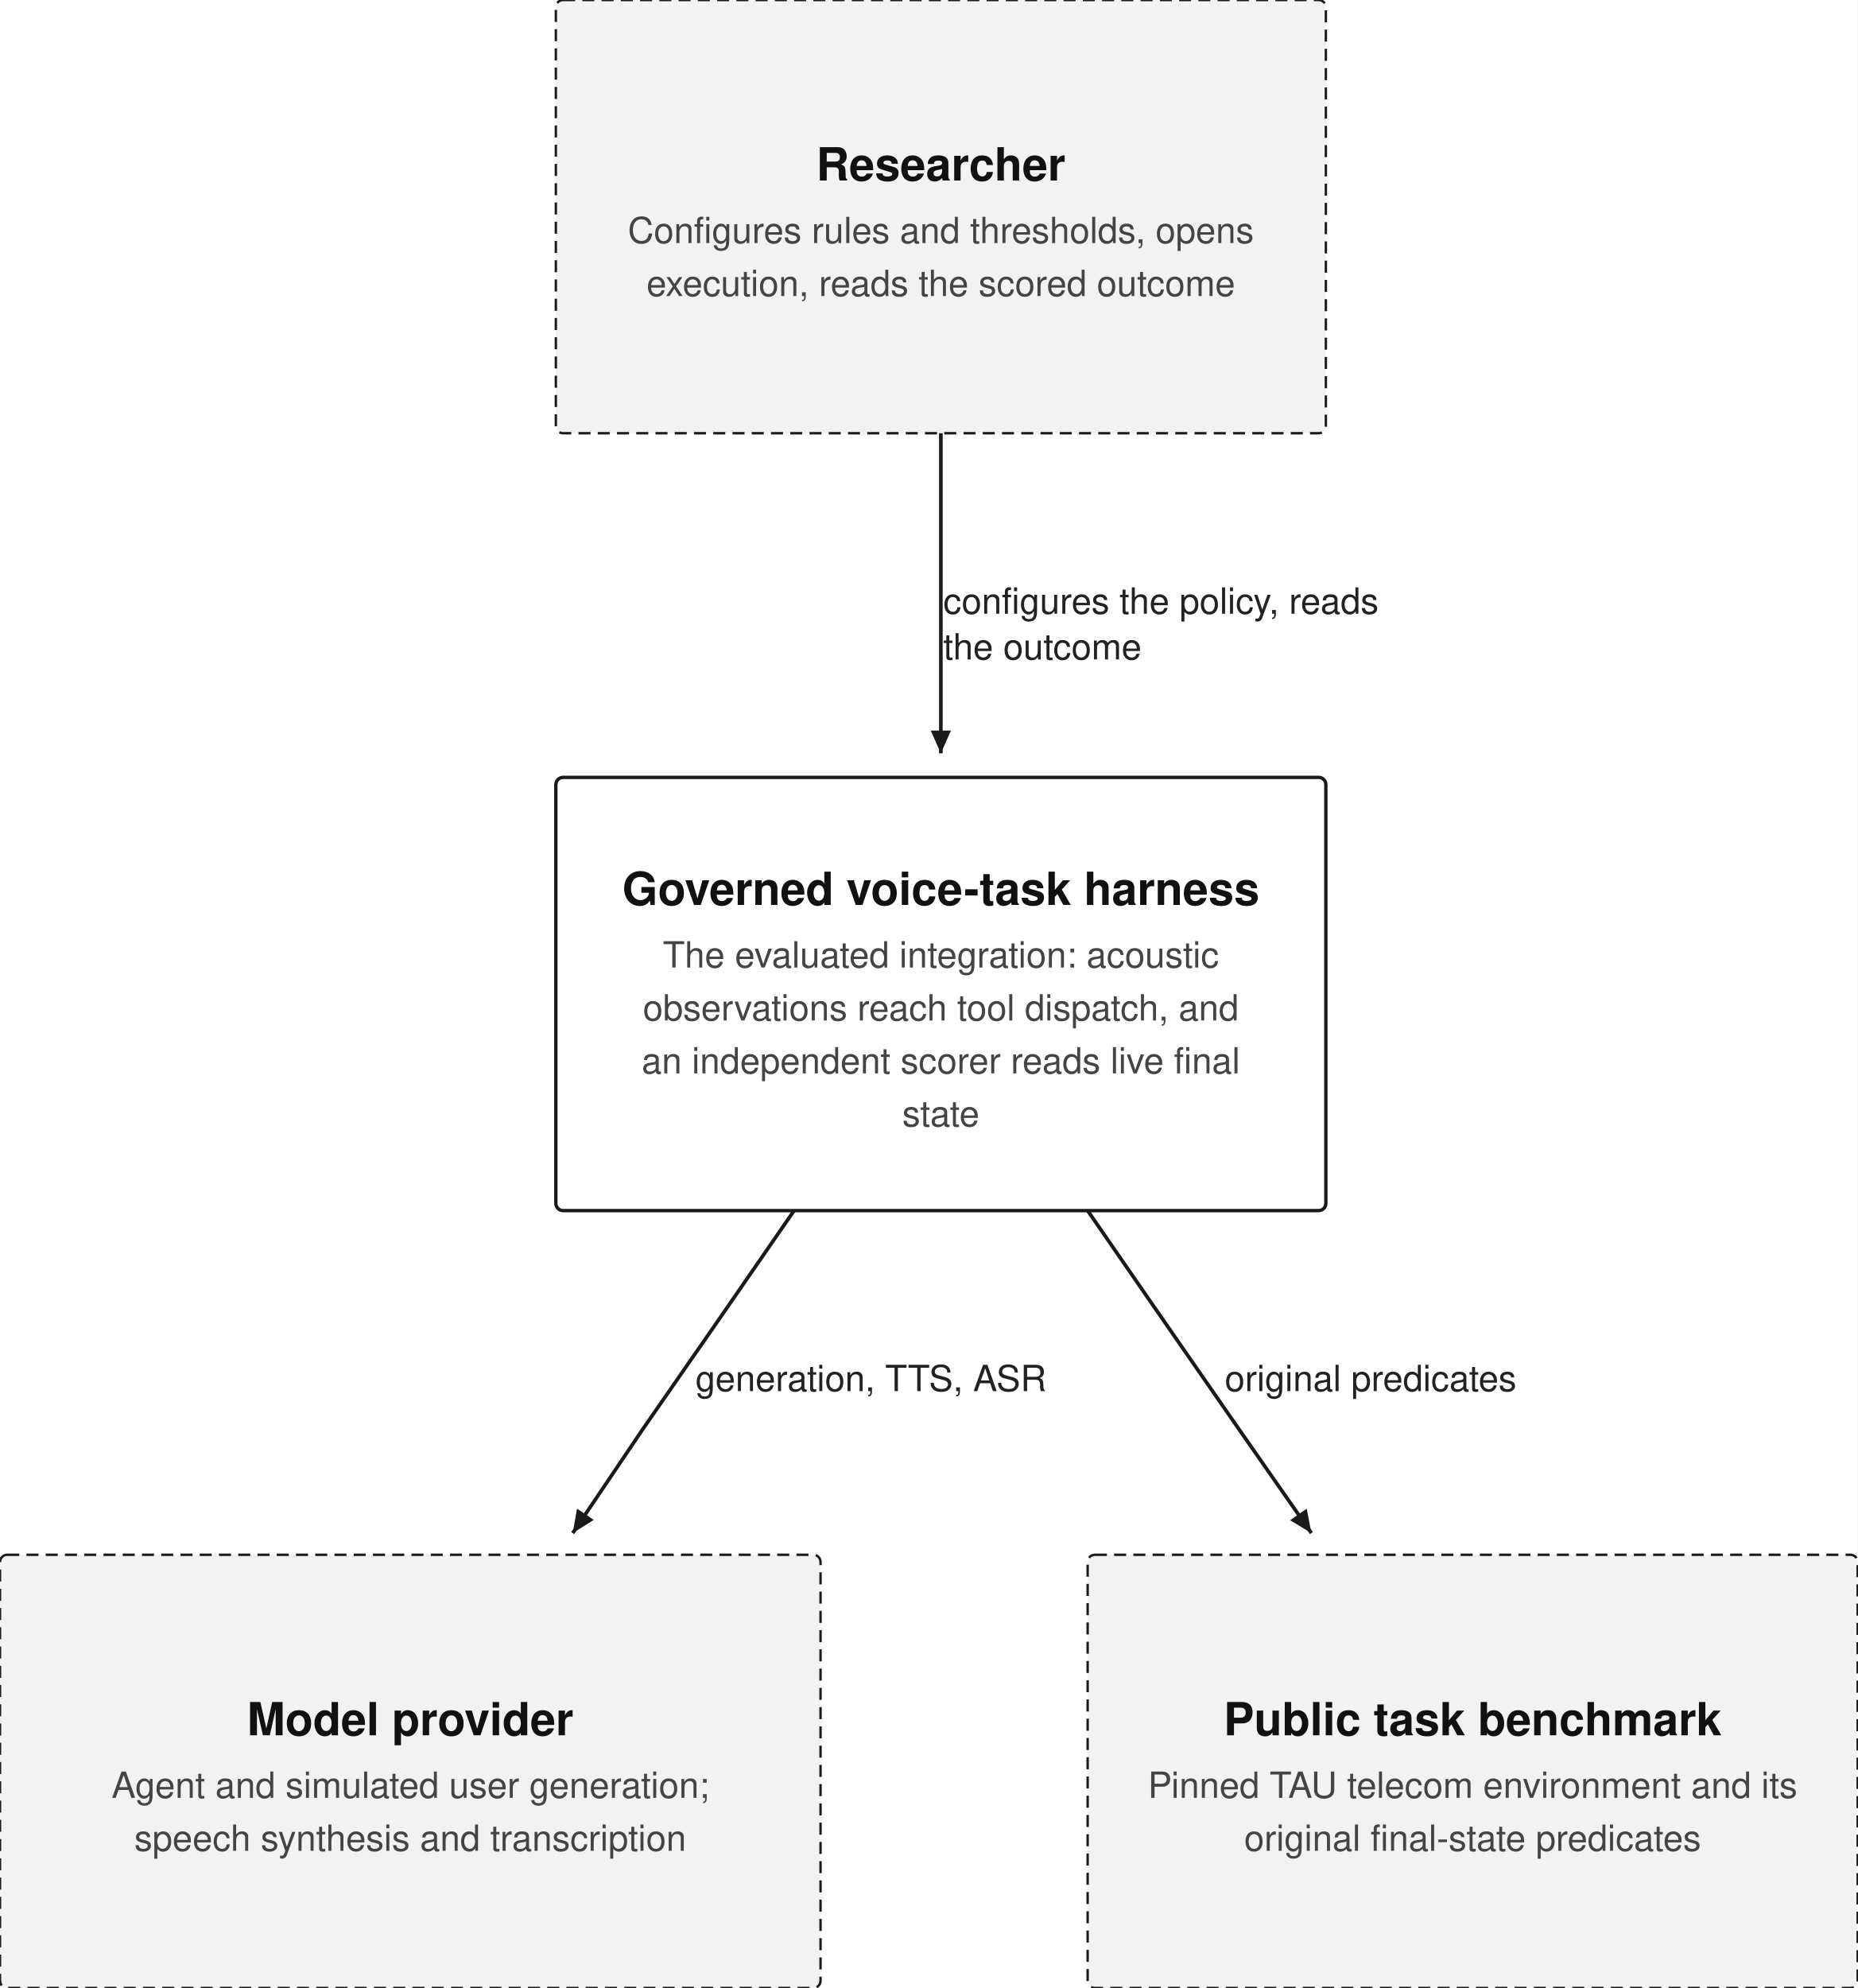
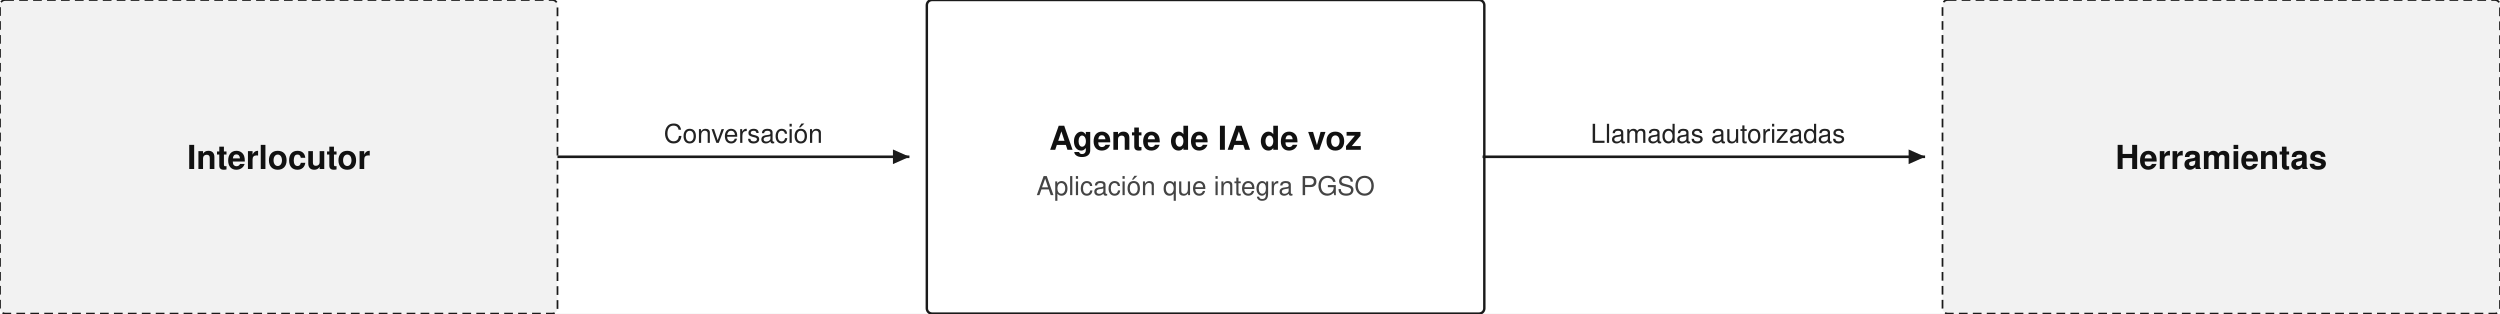
- <svg xmlns="http://www.w3.org/2000/svg" viewBox="0 0 772 826" width="772" height="826" font-family="Helvetica, Arial, sans-serif">
+ <svg xmlns="http://www.w3.org/2000/svg" viewBox="0 0 1435 180" width="1435" height="180" font-family="Helvetica, Arial, sans-serif">
  <rect width="100%" height="100%" fill="white" />
  <defs>
    <marker id="a" viewBox="0 0 10 10" refX="9" refY="5" markerWidth="7" markerHeight="7" orient="auto-start-reverse">
      <path d="M0,1 L9,5 L0,9 z" fill="#1a1a1a" />
    </marker>
  </defs>
-   <rect x="231" y="0" width="320" height="180" rx="3" fill="#F2F2F2" stroke="#1a1a1a" stroke-width="1.0" stroke-dasharray="5 3" />
-   <text x="391.0" y="75.0" font-size="19" font-weight="bold" text-anchor="middle" fill="#111">Researcher</text>
-   <text x="391.0" y="101.0" font-size="15" text-anchor="middle" fill="#444">Configures rules and thresholds, opens</text>
-   <text x="391.0" y="123.0" font-size="15" text-anchor="middle" fill="#444">execution, reads the scored outcome</text>
-   <rect x="231" y="323" width="320" height="180" rx="3" fill="white" stroke="#1a1a1a" stroke-width="1.4" />
-   <text x="391.0" y="376.0" font-size="19" font-weight="bold" text-anchor="middle" fill="#111">Governed voice-task harness</text>
-   <text x="391.0" y="402.0" font-size="15" text-anchor="middle" fill="#444">The evaluated integration: acoustic</text>
-   <text x="391.0" y="424.0" font-size="15" text-anchor="middle" fill="#444">observations reach tool dispatch, and</text>
-   <text x="391.0" y="446.0" font-size="15" text-anchor="middle" fill="#444">an independent scorer reads live final</text>
-   <text x="391.0" y="468.0" font-size="15" text-anchor="middle" fill="#444">state</text>
-   <rect x="0" y="646" width="341" height="180" rx="3" fill="#F2F2F2" stroke="#1a1a1a" stroke-width="1.0" stroke-dasharray="5 3" />
-   <text x="170.5" y="721.0" font-size="19" font-weight="bold" text-anchor="middle" fill="#111">Model provider</text>
-   <text x="170.5" y="747.0" font-size="15" text-anchor="middle" fill="#444">Agent and simulated user generation;</text>
-   <text x="170.5" y="769.0" font-size="15" text-anchor="middle" fill="#444">speech synthesis and transcription</text>
-   <rect x="452" y="646" width="320" height="180" rx="3" fill="#F2F2F2" stroke="#1a1a1a" stroke-width="1.0" stroke-dasharray="5 3" />
-   <text x="612.0" y="721.0" font-size="19" font-weight="bold" text-anchor="middle" fill="#111">Public task benchmark</text>
-   <text x="612.0" y="747.0" font-size="15" text-anchor="middle" fill="#444">Pinned TAU telecom environment and its</text>
-   <text x="612.0" y="769.0" font-size="15" text-anchor="middle" fill="#444">original final-state predicates</text>
-   <path d="M 391,180 L 391,221 L 391,270 L 391,313" fill="none" stroke="#1a1a1a" stroke-width="1.5" marker-end="url(#a)" />
-   <text x="392" y="255" font-size="15" fill="#222">configures the policy, reads</text>
-   <text x="392" y="274" font-size="15" fill="#222">the outcome</text>
-   <path d="M 330,503 L 301,545 L 267,594 L 238,637" fill="none" stroke="#1a1a1a" stroke-width="1.5" marker-end="url(#a)" />
-   <text x="289" y="578" font-size="15" fill="#222">generation, TTS, ASR</text>
-   <path d="M 452,503 L 481,545 L 515,594 L 545,637" fill="none" stroke="#1a1a1a" stroke-width="1.5" marker-end="url(#a)" />
-   <text x="509" y="578" font-size="15" fill="#222">original predicates</text>
+   <rect x="0" y="0" width="320" height="180" rx="3" fill="#F2F2F2" stroke="#1a1a1a" stroke-width="1.0" stroke-dasharray="5 3" />
+   <text x="160.0" y="97.0" font-size="19" font-weight="bold" text-anchor="middle" fill="#111">Interlocutor</text>
+   <rect x="532" y="0" width="320" height="180" rx="3" fill="white" stroke="#1a1a1a" stroke-width="1.4" />
+   <text x="692.0" y="86.0" font-size="19" font-weight="bold" text-anchor="middle" fill="#111">Agente de IA de voz</text>
+   <text x="692.0" y="112.0" font-size="15" text-anchor="middle" fill="#444">Aplicación que integra PGSO</text>
+   <rect x="1115" y="0" width="320" height="180" rx="3" fill="#F2F2F2" stroke="#1a1a1a" stroke-width="1.0" stroke-dasharray="5 3" />
+   <text x="1275.0" y="97.0" font-size="19" font-weight="bold" text-anchor="middle" fill="#111">Herramientas</text>
+   <path d="M 320,90 L 384,90 L 457,90 L 522,90" fill="none" stroke="#1a1a1a" stroke-width="1.5" marker-end="url(#a)" />
+   <text x="381" y="82" font-size="15" fill="#222">Conversación</text>
+   <path d="M 851,90 L 930,90 L 1025,90 L 1105,90" fill="none" stroke="#1a1a1a" stroke-width="1.5" marker-end="url(#a)" />
+   <text x="913" y="82" font-size="15" fill="#222">Llamadas autorizadas</text>
</svg>
